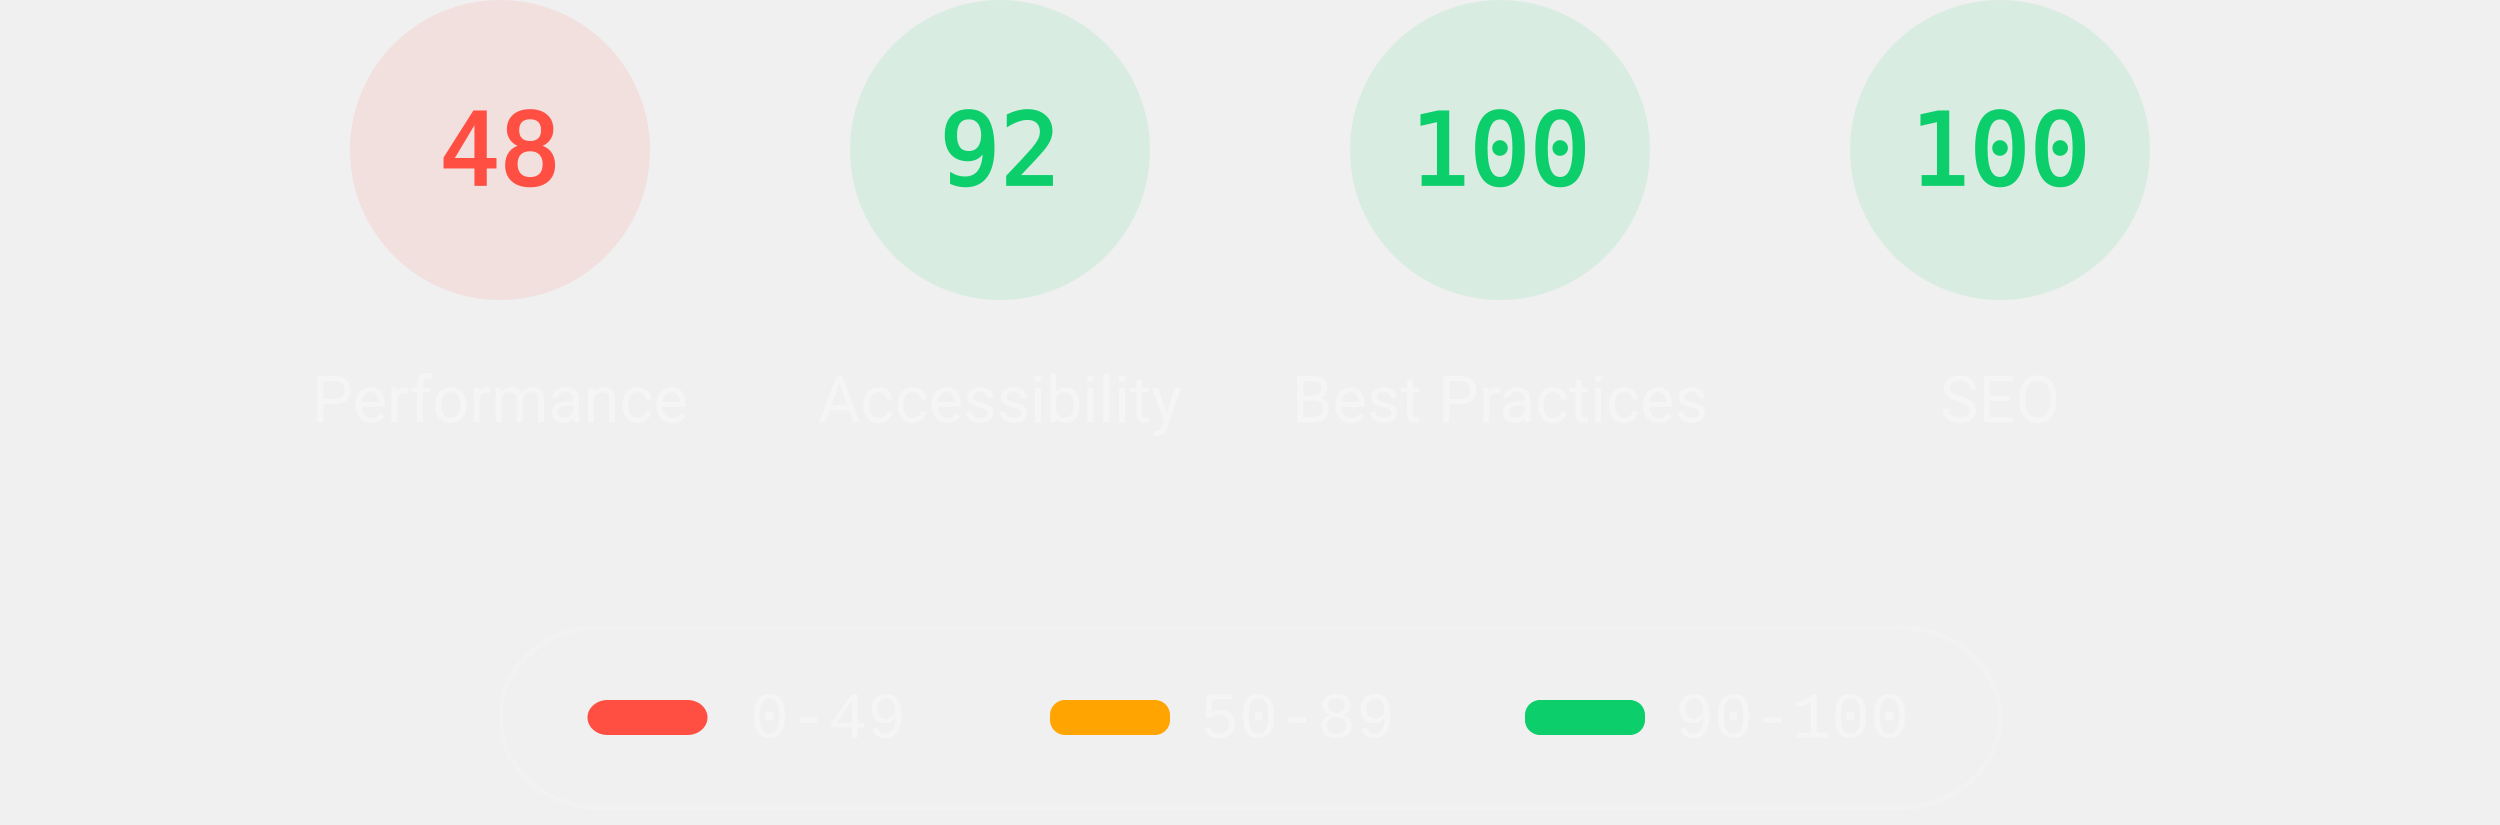
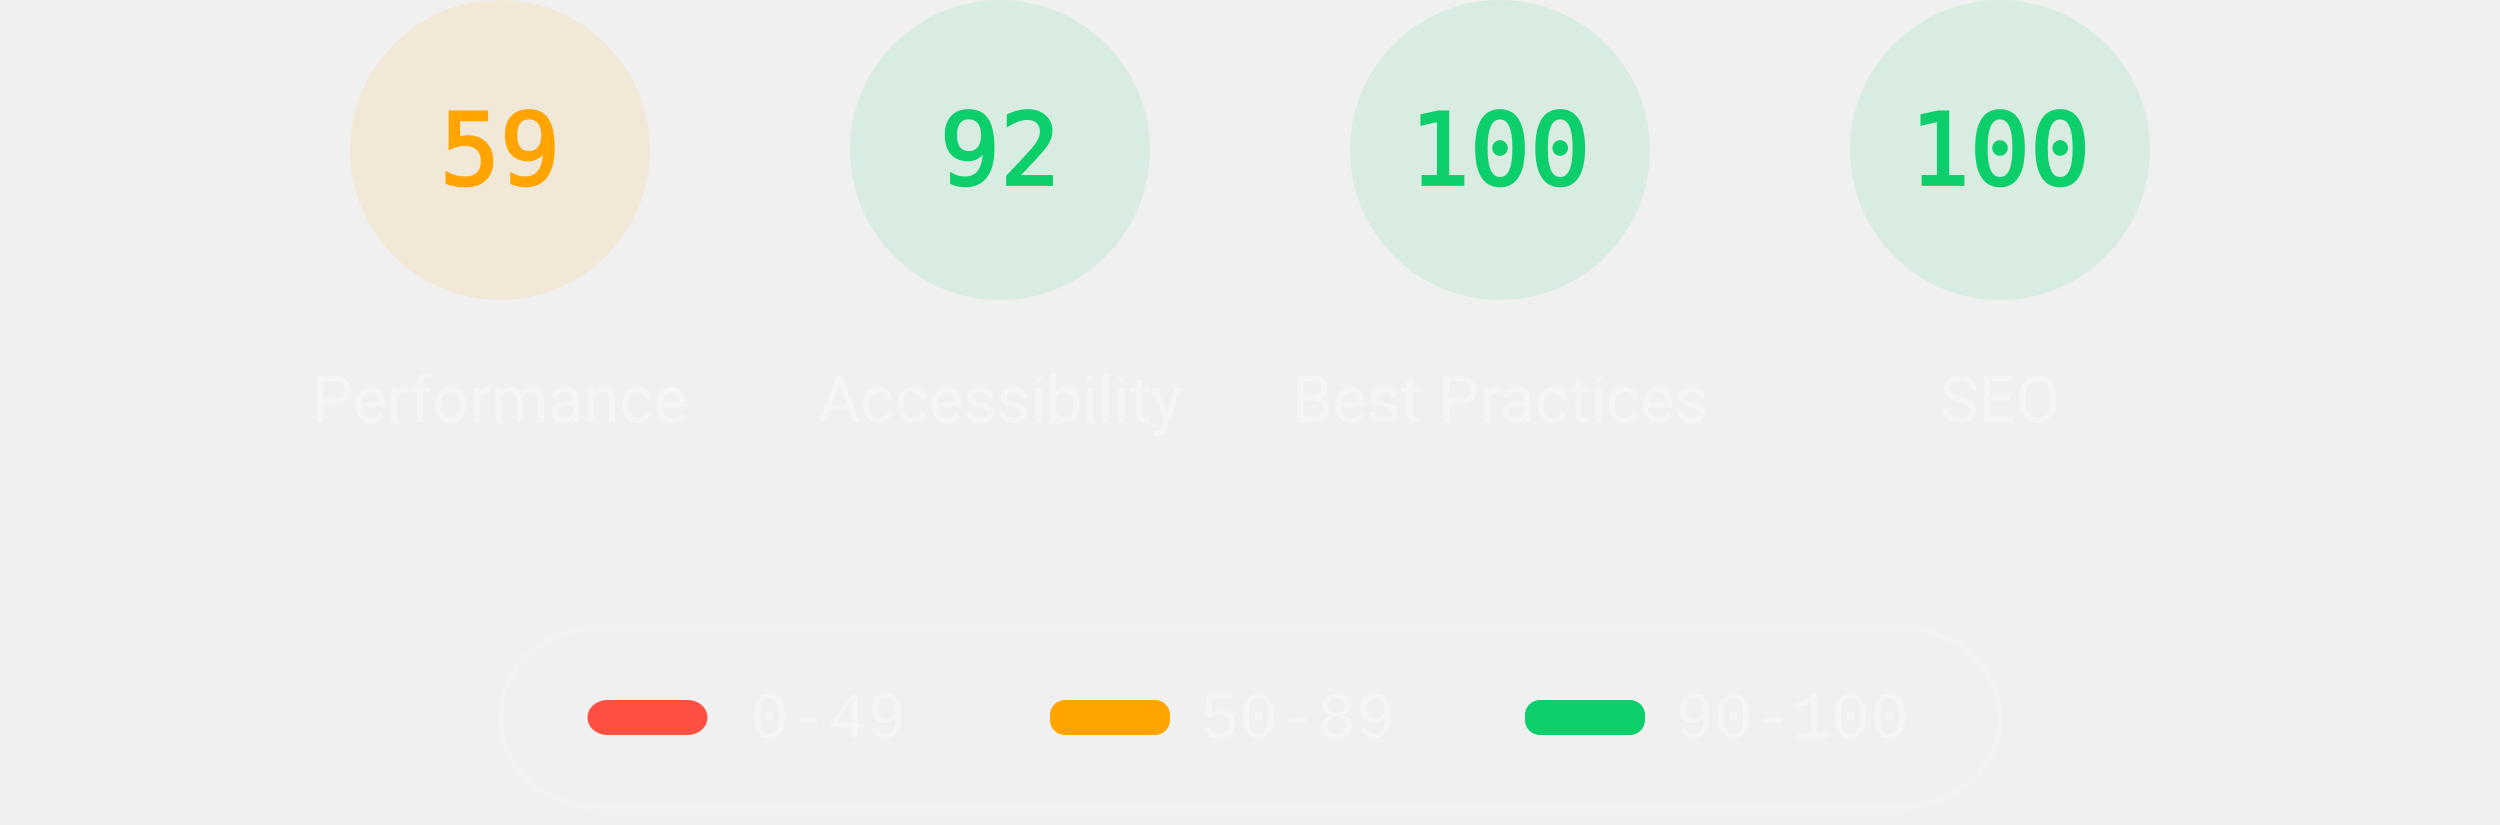
<svg xmlns="http://www.w3.org/2000/svg" class="theme--dark" fill="none" width="1000" height="330">
  <style>
			.gauge-base {
				opacity: 0.1
			}

			.gauge-arc {
				fill: none;
				animation-delay: 250ms;
				stroke-linecap: round;
				transform: rotate(-90deg);
				transform-origin: 100px 60px;
				animation: load-gauge 1s ease forwards
			}

			.guage-text {
				font-size: 40px;
				font-family: monospace;
				text-align: center
			}

			.guage-red {
				color: #ff4e42;
				fill: #ff4e42;
				stroke: #ff4e42
			}
			.guage-orange {
				color: #ffa400;
				fill: #ffa400;
				stroke: #ffa400
			}
			.guage-green {
				color: #0cce6b;
				fill: #0cce6b;
				stroke: #0cce6b
			}
			.theme--agnostic .guage-undefined {
				color: #5c5c5c;
				fill: #5c5c5c;
				stroke: #5c5c5c
			}
			.theme--light .guage-undefined {
				color: #1e1e1e;
				fill: #1e1e1e;
				stroke: #1e1e1e
			}
			.theme--dark .guage-undefined {
				color: #f5f5f5;
				fill: #f5f5f5;
				stroke: #f5f5f5
			}

			.guage-title {
				stroke: none;
				font-size: 26px;
				line-height: 26px;
				font-family: Roboto, Halvetica, Arial, sans-serif
			}
			.metric.guage-title {
				font-family: 'Courier New', Courier, monospace
			}
			.theme--agnostic .guage-title {
				color: #737373;
				fill: #737373
			}
			.theme--light .guage-title {
				color: #212121;
				fill: #212121
			}
			.theme--dark .guage-title {
				color: #f5f5f5;
				fill: #f5f5f5
			}

			@keyframes load-gauge {
				from {
					stroke-dasharray: 0 352.858
				}
			}
			.lh-gauge--pwa__disc {
				fill: #e0e0e0
			}
			.lh-gauge--pwa__logo {
				position: relative;
				fill: #b0b0b0
			}
			.lh-gauge--pwa__invisible {
				display: none
			}
			.lh-gauge--pwa__visible {
				display: inline
			}
			.guage-invisible {
				display: none
			}
			.lh-gauge--pwa__logo--primary-color {
				fill: #304ffe
			}
			.theme--agnostic .lh-gauge--pwa__logo--secondary-color {
				fill: #787878
			}
			.theme--light .lh-gauge--pwa__logo--secondary-color {
				fill: #3d3d3d
			}
			.theme--dark .lh-gauge--pwa__logo--secondary-color {
				fill: #d8b6b6
			}
			.theme--light #svg_2 {
				stroke: #00000022
			}
			.theme--agnostic #svg_2 {
				stroke: #616161
			}
			.theme--light #svg_2 {
				stroke: #00000022
			}
			.theme--dark #svg_2 {
				stroke: #f5f5f566
			}
		</style>
-   <svg class="guage-div guage-perf guage-red" viewBox="0 0 200 200" width="200" height="200" x="100" y="0">
-     <circle class="gauge-base" r="56" cx="100" cy="60" stroke-width="8" />
-     <circle class="gauge-arc guage-arc-1" r="56" cx="100" cy="60" stroke-width="8" style="stroke-dasharray: 168.892, 351.858;" />
-     <text class="guage-text" x="100px" y="60px" alignment-baseline="central" dominant-baseline="central" text-anchor="middle">48</text>
+   <svg class="guage-div guage-perf guage-orange" viewBox="0 0 200 200" width="200" height="200" x="100" y="0">
+     <circle class="gauge-base" r="56" cx="100" cy="60" stroke-width="8" />
+     <circle class="gauge-arc guage-arc-1" r="56" cx="100" cy="60" stroke-width="8" style="stroke-dasharray: 207.596, 351.858;" />
+     <text class="guage-text" x="100px" y="60px" alignment-baseline="central" dominant-baseline="central" text-anchor="middle">59</text>
    <text class="guage-title" x="100px" y="160px" alignment-baseline="central" dominant-baseline="central" text-anchor="middle">Performance</text>
  </svg>
  <svg class="guage-div guage-acc guage-green" viewBox="0 0 200 200" width="200" height="200" x="300" y="0">
    <circle class="gauge-base" r="56" cx="100" cy="60" stroke-width="8" />
    <circle class="gauge-arc guage-arc-2" r="56" cx="100" cy="60" stroke-width="8" style="stroke-dasharray: 323.709, 351.858;" />
    <text class="guage-text" x="100px" y="60px" alignment-baseline="central" dominant-baseline="central" text-anchor="middle">92</text>
    <text class="guage-title" x="100px" y="160px" alignment-baseline="central" dominant-baseline="central" text-anchor="middle">Accessibility</text>
  </svg>
  <svg class="guage-div guage-best guage-green" viewBox="0 0 200 200" width="200" height="200" x="500" y="0">
    <circle class="gauge-base" r="56" cx="100" cy="60" stroke-width="8" />
    <circle class="gauge-arc guage-arc-3" r="56" cx="100" cy="60" stroke-width="8" style="stroke-dasharray: 351.858, 351.858;" />
    <text class="guage-text" x="100px" y="60px" alignment-baseline="central" dominant-baseline="central" text-anchor="middle">100</text>
    <text class="guage-title" x="100px" y="160px" alignment-baseline="central" dominant-baseline="central" text-anchor="middle">Best Practices</text>
  </svg>
  <svg class="guage-div guage-seo guage-green" viewBox="0 0 200 200" width="200" height="200" x="700" y="0">
    <circle class="gauge-base" r="56" cx="100" cy="60" stroke-width="8" />
    <circle class="gauge-arc guage-arc-4" r="56" cx="100" cy="60" stroke-width="8" style="stroke-dasharray: 351.858, 351.858;" />
    <text class="guage-text" x="100px" y="60px" alignment-baseline="central" dominant-baseline="central" text-anchor="middle">100</text>
    <text class="guage-title" x="100px" y="160px" alignment-baseline="central" dominant-baseline="central" text-anchor="middle">SEO</text>
  </svg>
  <svg class="guage-div guage-pwa guage-invisible" viewBox="0 0 200 200" width="200" height="200" x="900" y="0">
    <svg viewBox="0 0 60 60" width="112" height="112" x="44" y="4">
      <defs>
        <linearGradient id="lh-gauge--pwa__check-circle__gradient-0" x1="50%" y1="0%" x2="50%" y2="100%">
          <stop stop-color="#00C852" offset="0%" />
          <stop stop-color="#009688" offset="100%" />
        </linearGradient>
        <linearGradient id="lh-gauge--pwa__installable__shadow-gradient-0" x1="76.056%" x2="24.111%" y1="82.995%" y2="24.735%">
          <stop stop-color="#A5D6A7" offset="0%" />
          <stop stop-color="#80CBC4" offset="100%" />
        </linearGradient>
        <linearGradient id="lh-gauge--pwa__fast-reliable__shadow-gradient-0" x1="76.056%" y1="82.995%" x2="25.678%" y2="26.493%">
          <stop stop-color="#64B5F6" offset="0%" />
          <stop stop-color="#2979FF" offset="100%" />
        </linearGradient>
        <g id="lh-gauge--pwa__fast-reliable-badge-0">
          <circle fill="#FFFFFF" cx="10" cy="10" r="10" />
          <path fill="#304FFE" d="M10 3.58l5.25 2.34v3.5c0 3.23-2.24 6.26-5.25 7-3.01-.74-5.25-3.77-5.25-7v-3.5L10 3.58zm-.47 10.74l2.76-4.83.03-.07c.04-.08 0-.24-.22-.24h-1.64l.47-3.26h-.47l-2.7 4.77c-.02.01.05-.1-.04.05-.09.16-.1.31.18.31h1.63l-.47 3.27h.47z" />
        </g>
        <g id="lh-gauge--pwa__installable-badge-0">
          <circle fill="#FFFFFF" cx="10" cy="10" r="10" />
          <path fill="#009688" d="M10 4.167A5.835 5.835 0 0 0 4.167 10 5.835 5.835 0 0 0 10 15.833 5.835 5.835 0 0 0 15.833 10 5.835 5.835 0 0 0 10 4.167zm2.917 6.416h-2.334v2.334H9.417v-2.334H7.083V9.417h2.334V7.083h1.166v2.334h2.334v1.166z" />
        </g>
      </defs>
      <g stroke="none" fill-rule="nonzero">
        <circle class="lh-gauge--pwa__disc" cx="30" cy="30" r="30" />
        <g class="lh-gauge--pwa__logo">
          <path d="M35.66 19.39l.7-1.75h2L37.4 15 38.6 12l3.4 9h-2.51l-.58-1.61z" />
          <path d="M33.52 21l3.65-9h-2.42l-2.5 5.82L30.5 12h-1.86l-1.9 5.82-1.35-2.65-1.21 3.72L25.4 21h2.38l1.72-5.2 1.64 5.2z" />
          <path fill-rule="nonzero" d="M20.3 17.91h1.48c.45 0 .85-.05 1.2-.15l.39-1.18 1.07-3.3a2.64 2.64 0 0 0-.28-.37c-.55-.6-1.36-.91-2.42-.91H18v9h2.3V17.9zm1.96-3.84c.22.22.33.5.33.87 0 .36-.1.65-.29.87-.2.23-.59.35-1.15.35h-.86v-2.41h.87c.52 0 .89.1 1.1.32z" />
        </g>
        <rect class="lh-gauge--pwa__component lh-gauge--pwa__na-line lh-gauge--pwa__invisible" fill="#FFFFFF" x="20" y="32" width="20" height="4" rx="2" />
        <g class="lh-gauge--pwa__component lh-gauge--pwa__fast-reliable-badge lh-gauge--pwa__invisible" transform="translate(20, 29)">
          <path fill="url(#lh-gauge--pwa__fast-reliable__shadow-gradient-0)" d="M33.63 19.49A30 30 0 0 1 16.2 30.36L3 17.14 17.14 3l16.49 16.49z" />
          <use href="#lh-gauge--pwa__fast-reliable-badge-0" />
        </g>
        <g class="lh-gauge--pwa__component lh-gauge--pwa__installable-badge lh-gauge--pwa__invisible" transform="translate(20, 29)">
          <path fill="url(#lh-gauge--pwa__installable__shadow-gradient-0)" d="M33.629 19.487c-4.272 5.453-10.391 9.39-17.415 10.869L3 17.142 17.142 3 33.63 19.487z" />
          <use href="#lh-gauge--pwa__installable-badge-0" />
        </g>
        <g class="lh-gauge--pwa__component lh-gauge--pwa__fast-reliable-installable-badges lh-gauge--pwa__invisible">
          <g transform="translate(8, 29)">
            <path fill="url(#lh-gauge--pwa__fast-reliable__shadow-gradient-0)" d="M16.321 30.463L3 17.143 17.142 3l22.365 22.365A29.864 29.864 0 0 1 22 31c-1.942 0-3.84-.184-5.679-.537z" />
            <use href="#lh-gauge--pwa__fast-reliable-badge-0" />
          </g>
          <g transform="translate(32, 29)">
            <path fill="url(#lh-gauge--pwa__installable__shadow-gradient-0)" d="M25.982 11.84a30.107 30.107 0 0 1-13.08 15.203L3 17.143 17.142 3l8.84 8.84z" />
            <use href="#lh-gauge--pwa__installable-badge-0" />
          </g>
        </g>
        <g class="lh-gauge--pwa__component lh-gauge--pwa__check-circle lh-gauge--pwa__invisible" transform="translate(18, 28)">
          <circle fill="#FFFFFF" cx="12" cy="12" r="12" />
          <path fill="url(#lh-gauge--pwa__check-circle__gradient-0)" d="M12 2a10 10 0 1 0 0 20 10 10 0 0 0 0-20zm-2 15l-5-5 1.41-1.41L10 14.17l7.59-7.59L19 8l-9 9z" />
        </g>
      </g>
    </svg>
    <text class="guage-title" y="160px" alignment-baseline="central" dominant-baseline="central" text-anchor="middle">
      <tspan x="100px" dy="-6px">Progressive</tspan>
      <tspan x="100px" dy="30px">Web App</tspan>
    </text>
  </svg>
  <svg width="604" height="76" x="200" y="250">
    <g>
      <rect fill="none" id="canvas_background" height="80" width="604" y="-1" x="-1" />
      <g display="none" overflow="visible" y="0" x="0" height="100%" width="100%" id="canvasGrid">
        <rect fill="url(#gridpattern)" stroke-width="0" y="0" x="0" height="100%" width="100%" />
      </g>
    </g>
    <g>
      <rect fill-opacity="0" stroke-width="2" rx="40" id="svg_2" height="72" width="600" y="1" x="0" fill="#000000" />
      <rect stroke="#000" rx="8" id="svg_3" height="14" width="48" y="30" x="35" stroke-opacity="null" stroke-width="0" fill="#ff4e42" />
      <rect stroke="#000" rx="6" id="svg_4" height="14" width="48" y="30" x="220" stroke-opacity="null" stroke-width="0" fill="#ffa400" />
      <rect stroke="#000" rx="6" id="svg_5" height="14" width="48" y="30" x="410" stroke-opacity="null" stroke-width="0" fill="#0cce6b" />
      <text class="metric guage-title" xml:space="preserve" text-anchor="start" font-size="26" id="svg_6" y="45" x="100" stroke-opacity="null" stroke-width="0" stroke="#000">0-49</text>
      <text class="metric guage-title" xml:space="preserve" text-anchor="start" font-size="26" id="svg_7" y="45" x="280" stroke-opacity="null" stroke-width="0" stroke="#000">50-89</text>
      <text class="metric guage-title" xml:space="preserve" text-anchor="start" font-size="26" id="svg_8" y="45" x="470" stroke-opacity="null" stroke-width="0" stroke="#000">90-100</text>
    </g>
  </svg>
</svg>
